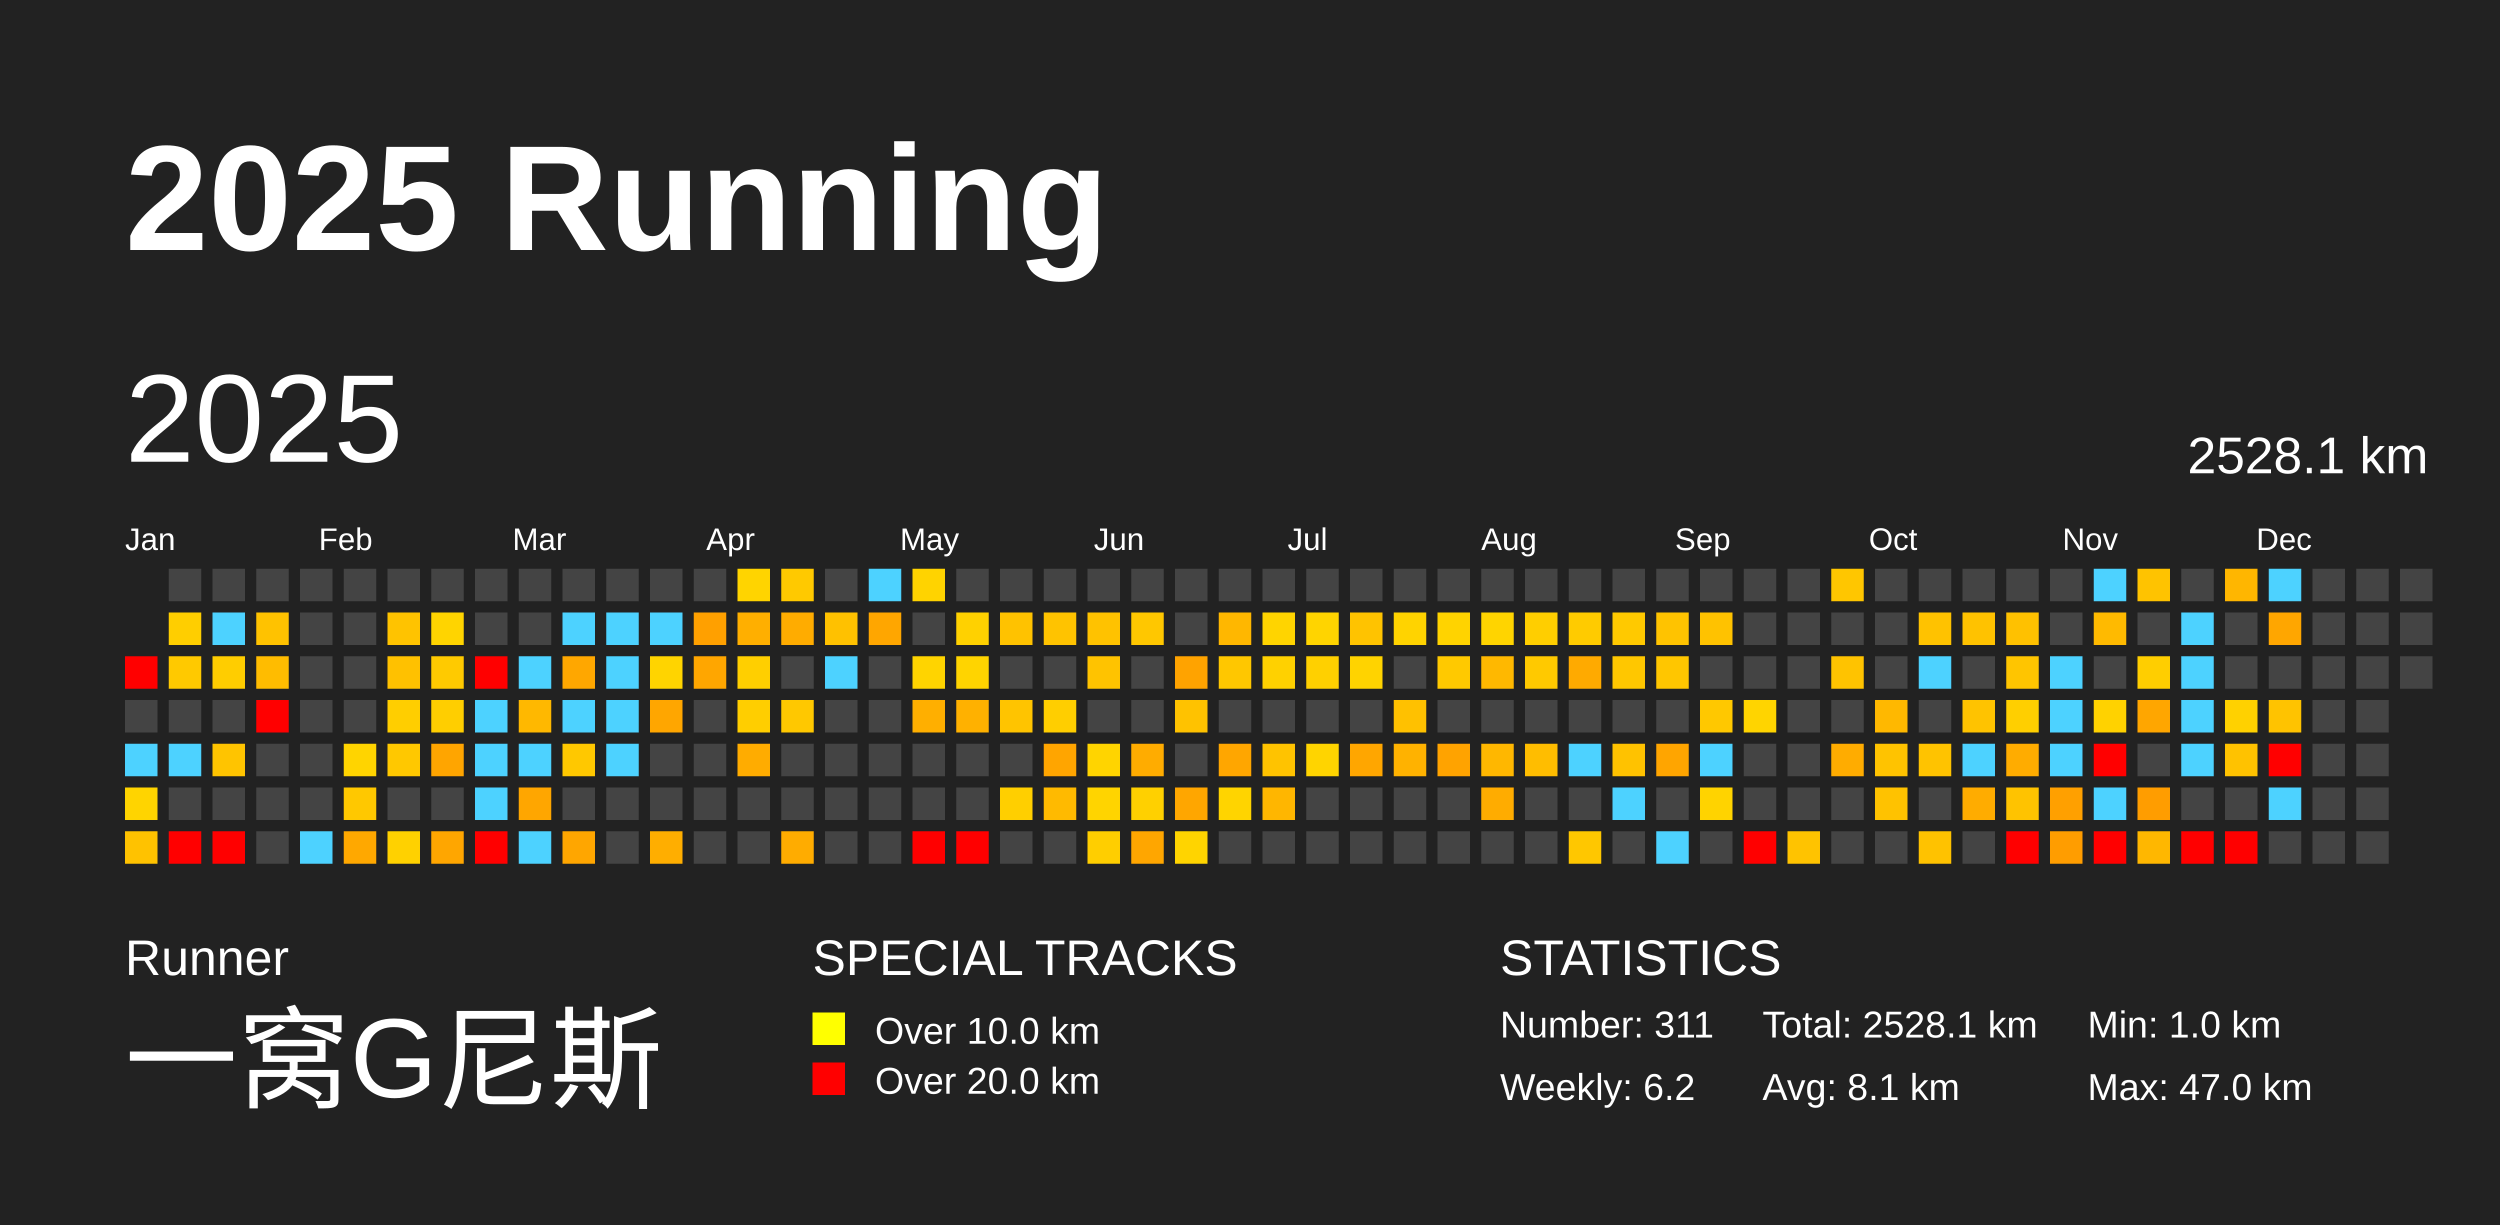
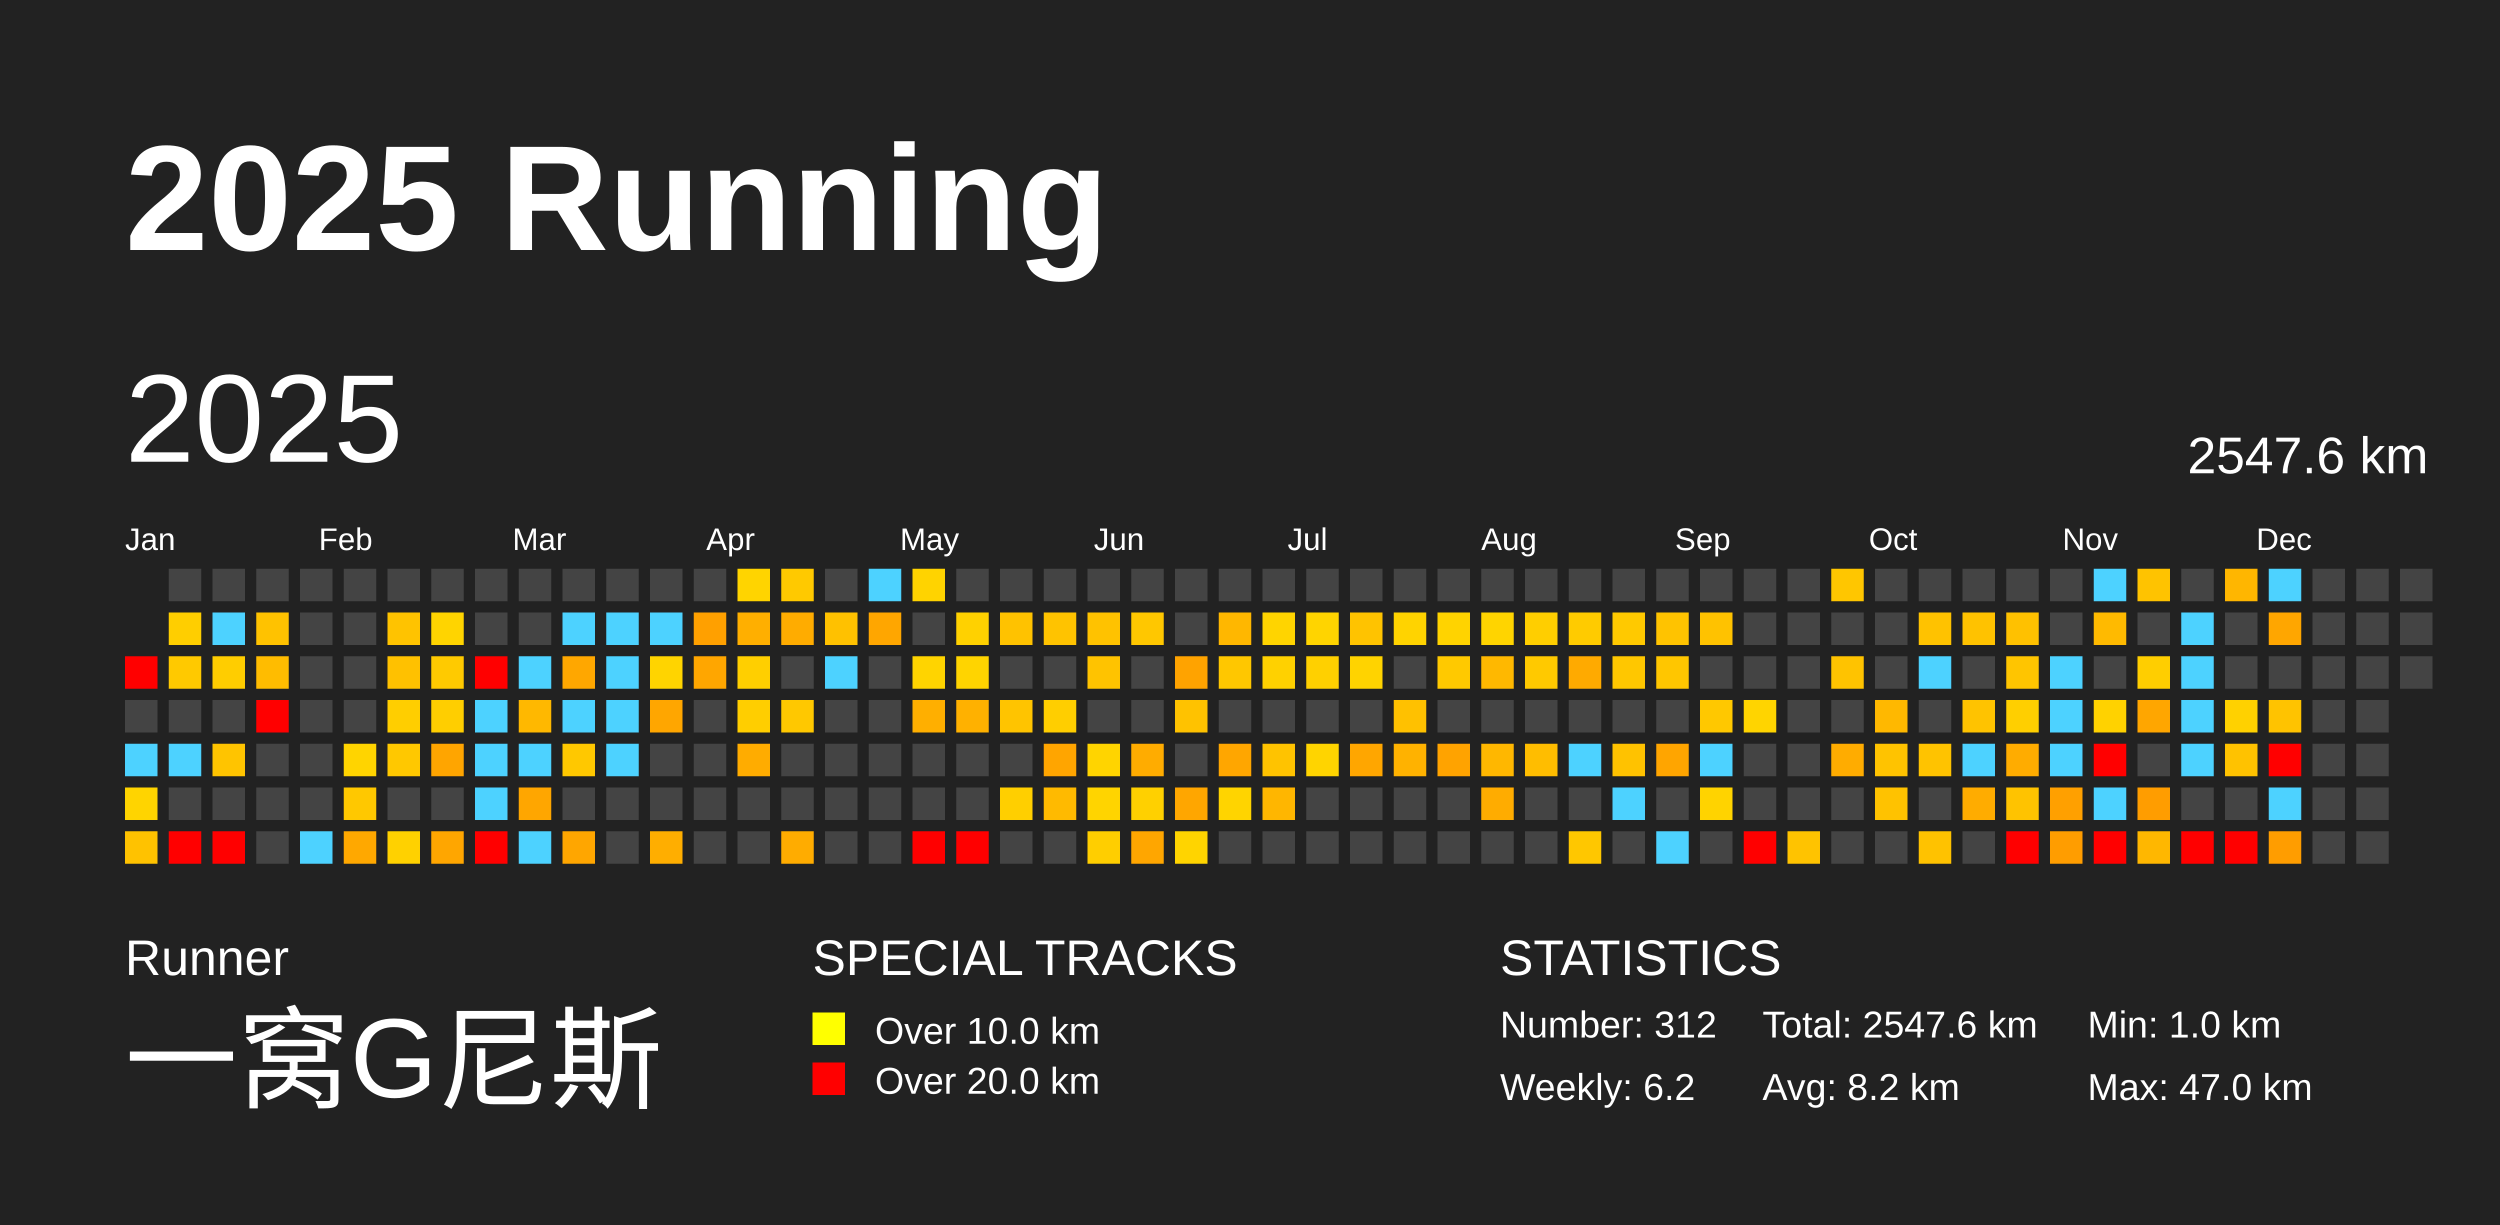
<svg xmlns="http://www.w3.org/2000/svg" baseProfile="full" height="98mm" version="1.1" viewBox="0,0,200,98" width="200mm">
  <defs />
  <rect fill="#222222" height="98" width="200" x="0" y="0" />
  <text fill="#FFFFFF" style="font-size:12px; font-family:Arial; font-weight:bold;" x="10" y="20">2025 Running</text>
  <text fill="#FFFFFF" style="font-size:4px; font-family:Arial" x="10" y="78">Runner</text>
  <text fill="#FFFFFF" style="font-size:9px; font-family:Arial" x="10" y="88">一窝G尼斯</text>
  <text fill="#FFFFFF" style="font-size:4px; font-family:Arial" x="65" y="78">SPECIAL TRACKS</text>
  <rect fill="yellow" height="2.6" width="2.6" x="65" y="81" />
  <text fill="#FFFFFF" style="font-size:3px; font-family:Arial" x="70" y="83.5">Over 10.0 km</text>
  <rect fill="red" height="2.6" width="2.6" x="65" y="85" />
  <text fill="#FFFFFF" style="font-size:3px; font-family:Arial" x="70" y="87.5">Over 20.0 km</text>
  <text fill="#FFFFFF" style="font-size:4px; font-family:Arial" x="120" y="78">STATISTICS</text>
-   <text fill="#FFFFFF" style="font-size:3px; font-family:Arial" x="120" y="83">Number: 311</text>
+   <text fill="#FFFFFF" style="font-size:3px; font-family:Arial" x="120" y="83">Number: 312</text>
  <text fill="#FFFFFF" style="font-size:3px; font-family:Arial" x="120" y="88">Weekly: 6.2</text>
-   <text fill="#FFFFFF" style="font-size:3px; font-family:Arial" x="141" y="83">Total: 2528.1 km</text>
-   <text fill="#FFFFFF" style="font-size:3px; font-family:Arial" x="141" y="88">Avg: 8.1 km</text>
+   <text fill="#FFFFFF" style="font-size:3px; font-family:Arial" x="141" y="83">Total: 2547.6 km</text>
+   <text fill="#FFFFFF" style="font-size:3px; font-family:Arial" x="141" y="88">Avg: 8.2 km</text>
  <text fill="#FFFFFF" style="font-size:3px; font-family:Arial" x="167" y="83">Min: 1.0 km</text>
  <text fill="#FFFFFF" style="font-size:3px; font-family:Arial" x="167" y="88">Max: 47.0 km</text>
  <text dominant-baseline="hanging" fill="#FFFFFF" style="font-size:10.0px; font-family:Arial;" x="10" y="30">2025</text>
-   <text dominant-baseline="hanging" fill="#FFFFFF" style="font-size:4.125px; font-family:Arial;" x="175" y="35">2528.1 km</text>
+   <text dominant-baseline="hanging" fill="#FFFFFF" style="font-size:4.125px; font-family:Arial;" x="175" y="35">2547.6 km</text>
  <text fill="#FFFFFF" style="font-size:2.5px; font-family:Arial" x="10.0" y="44">Jan</text>
  <text fill="#FFFFFF" style="font-size:2.5px; font-family:Arial" x="25.5" y="44">Feb</text>
  <text fill="#FFFFFF" style="font-size:2.5px; font-family:Arial" x="41.0" y="44">Mar</text>
  <text fill="#FFFFFF" style="font-size:2.5px; font-family:Arial" x="56.5" y="44">Apr</text>
  <text fill="#FFFFFF" style="font-size:2.5px; font-family:Arial" x="72.0" y="44">May</text>
  <text fill="#FFFFFF" style="font-size:2.5px; font-family:Arial" x="87.5" y="44">Jun</text>
  <text fill="#FFFFFF" style="font-size:2.5px; font-family:Arial" x="103.0" y="44">Jul</text>
  <text fill="#FFFFFF" style="font-size:2.5px; font-family:Arial" x="118.5" y="44">Aug</text>
  <text fill="#FFFFFF" style="font-size:2.5px; font-family:Arial" x="134.0" y="44">Sep</text>
  <text fill="#FFFFFF" style="font-size:2.5px; font-family:Arial" x="149.5" y="44">Oct</text>
  <text fill="#FFFFFF" style="font-size:2.5px; font-family:Arial" x="165.0" y="44">Nov</text>
  <text fill="#FFFFFF" style="font-size:2.5px; font-family:Arial" x="180.5" y="44">Dec</text>
  <rect fill="red" height="2.6" width="2.6" x="10.0" y="52.5" />
  <rect fill="#444444" height="2.6" width="2.6" x="10.0" y="56.0" />
  <rect fill="#4dd2ff" height="2.6" width="2.6" x="10.0" y="59.5" />
  <rect fill="#ffd400" height="2.6" width="2.6" x="10.0" y="63.0" />
  <rect fill="#ffc200" height="2.6" width="2.6" x="10.0" y="66.5" />
  <rect fill="#444444" height="2.6" width="2.6" x="13.5" y="45.5" />
  <rect fill="#ffce00" height="2.6" width="2.6" x="13.5" y="49.0" />
  <rect fill="#ffc900" height="2.6" width="2.6" x="13.5" y="52.5" />
  <rect fill="#444444" height="2.6" width="2.6" x="13.5" y="56.0" />
  <rect fill="#4dd2ff" height="2.6" width="2.6" x="13.5" y="59.5" />
  <rect fill="#444444" height="2.6" width="2.6" x="13.5" y="63.0" />
  <rect fill="red" height="2.6" width="2.6" x="13.5" y="66.5" />
  <rect fill="#444444" height="2.6" width="2.6" x="17.0" y="45.5" />
  <rect fill="#4dd2ff" height="2.6" width="2.6" x="17.0" y="49.0" />
  <rect fill="#ffcd00" height="2.6" width="2.6" x="17.0" y="52.5" />
  <rect fill="#444444" height="2.6" width="2.6" x="17.0" y="56.0" />
  <rect fill="#ffc400" height="2.6" width="2.6" x="17.0" y="59.5" />
  <rect fill="#444444" height="2.6" width="2.6" x="17.0" y="63.0" />
  <rect fill="red" height="2.6" width="2.6" x="17.0" y="66.5" />
  <rect fill="#444444" height="2.6" width="2.6" x="20.5" y="45.5" />
  <rect fill="#ffc200" height="2.6" width="2.6" x="20.5" y="49.0" />
  <rect fill="#ffbc00" height="2.6" width="2.6" x="20.5" y="52.5" />
  <rect fill="red" height="2.6" width="2.6" x="20.5" y="56.0" />
  <rect fill="#444444" height="2.6" width="2.6" x="20.5" y="59.5" />
  <rect fill="#444444" height="2.6" width="2.6" x="20.5" y="63.0" />
  <rect fill="#444444" height="2.6" width="2.6" x="20.5" y="66.5" />
  <rect fill="#444444" height="2.6" width="2.6" x="24.0" y="45.5" />
  <rect fill="#444444" height="2.6" width="2.6" x="24.0" y="49.0" />
  <rect fill="#444444" height="2.6" width="2.6" x="24.0" y="52.5" />
  <rect fill="#444444" height="2.6" width="2.6" x="24.0" y="56.0" />
  <rect fill="#444444" height="2.6" width="2.6" x="24.0" y="59.5" />
  <rect fill="#444444" height="2.6" width="2.6" x="24.0" y="63.0" />
  <rect fill="#4dd2ff" height="2.6" width="2.6" x="24.0" y="66.5" />
  <rect fill="#444444" height="2.6" width="2.6" x="27.5" y="45.5" />
  <rect fill="#444444" height="2.6" width="2.6" x="27.5" y="49.0" />
  <rect fill="#444444" height="2.6" width="2.6" x="27.5" y="52.5" />
  <rect fill="#444444" height="2.6" width="2.6" x="27.5" y="56.0" />
  <rect fill="#ffd400" height="2.6" width="2.6" x="27.5" y="59.5" />
  <rect fill="#ffc800" height="2.6" width="2.6" x="27.5" y="63.0" />
  <rect fill="#ffa800" height="2.6" width="2.6" x="27.5" y="66.5" />
  <rect fill="#444444" height="2.6" width="2.6" x="31.0" y="45.5" />
  <rect fill="#ffc300" height="2.6" width="2.6" x="31.0" y="49.0" />
  <rect fill="#ffc100" height="2.6" width="2.6" x="31.0" y="52.5" />
  <rect fill="#ffce00" height="2.6" width="2.6" x="31.0" y="56.0" />
  <rect fill="#ffc800" height="2.6" width="2.6" x="31.0" y="59.5" />
  <rect fill="#444444" height="2.6" width="2.6" x="31.0" y="63.0" />
  <rect fill="#ffd100" height="2.6" width="2.6" x="31.0" y="66.5" />
  <rect fill="#444444" height="2.6" width="2.6" x="34.5" y="45.5" />
  <rect fill="#ffd400" height="2.6" width="2.6" x="34.5" y="49.0" />
  <rect fill="#ffca00" height="2.6" width="2.6" x="34.5" y="52.5" />
  <rect fill="#ffce00" height="2.6" width="2.6" x="34.5" y="56.0" />
  <rect fill="#ffa500" height="2.6" width="2.6" x="34.5" y="59.5" />
  <rect fill="#444444" height="2.6" width="2.6" x="34.5" y="63.0" />
  <rect fill="#ffa600" height="2.6" width="2.6" x="34.5" y="66.5" />
  <rect fill="#444444" height="2.6" width="2.6" x="38.0" y="45.5" />
  <rect fill="#444444" height="2.6" width="2.6" x="38.0" y="49.0" />
  <rect fill="red" height="2.6" width="2.6" x="38.0" y="52.5" />
  <rect fill="#4dd2ff" height="2.6" width="2.6" x="38.0" y="56.0" />
  <rect fill="#4dd2ff" height="2.6" width="2.6" x="38.0" y="59.5" />
  <rect fill="#4dd2ff" height="2.6" width="2.6" x="38.0" y="63.0" />
  <rect fill="red" height="2.6" width="2.6" x="38.0" y="66.5" />
  <rect fill="#444444" height="2.6" width="2.6" x="41.5" y="45.5" />
  <rect fill="#444444" height="2.6" width="2.6" x="41.5" y="49.0" />
  <rect fill="#4dd2ff" height="2.6" width="2.6" x="41.5" y="52.5" />
  <rect fill="#ffb800" height="2.6" width="2.6" x="41.5" y="56.0" />
  <rect fill="#4dd2ff" height="2.6" width="2.6" x="41.5" y="59.5" />
  <rect fill="#ffa600" height="2.6" width="2.6" x="41.5" y="63.0" />
  <rect fill="#4dd2ff" height="2.6" width="2.6" x="41.5" y="66.5" />
  <rect fill="#444444" height="2.6" width="2.6" x="45.0" y="45.5" />
  <rect fill="#4dd2ff" height="2.6" width="2.6" x="45.0" y="49.0" />
  <rect fill="#ffa700" height="2.6" width="2.6" x="45.0" y="52.5" />
  <rect fill="#4dd2ff" height="2.6" width="2.6" x="45.0" y="56.0" />
  <rect fill="#ffc800" height="2.6" width="2.6" x="45.0" y="59.5" />
  <rect fill="#444444" height="2.6" width="2.6" x="45.0" y="63.0" />
  <rect fill="#ffa600" height="2.6" width="2.6" x="45.0" y="66.5" />
  <rect fill="#444444" height="2.6" width="2.6" x="48.5" y="45.5" />
  <rect fill="#4dd2ff" height="2.6" width="2.6" x="48.5" y="49.0" />
  <rect fill="#4dd2ff" height="2.6" width="2.6" x="48.5" y="52.5" />
  <rect fill="#4dd2ff" height="2.6" width="2.6" x="48.5" y="56.0" />
  <rect fill="#4dd2ff" height="2.6" width="2.6" x="48.5" y="59.5" />
  <rect fill="#444444" height="2.6" width="2.6" x="48.5" y="63.0" />
  <rect fill="#444444" height="2.6" width="2.6" x="48.5" y="66.5" />
  <rect fill="#444444" height="2.6" width="2.6" x="52.0" y="45.5" />
  <rect fill="#4dd2ff" height="2.6" width="2.6" x="52.0" y="49.0" />
  <rect fill="#ffd400" height="2.6" width="2.6" x="52.0" y="52.5" />
  <rect fill="#ffa600" height="2.6" width="2.6" x="52.0" y="56.0" />
  <rect fill="#444444" height="2.6" width="2.6" x="52.0" y="59.5" />
  <rect fill="#444444" height="2.6" width="2.6" x="52.0" y="63.0" />
  <rect fill="#ffae00" height="2.6" width="2.6" x="52.0" y="66.5" />
  <rect fill="#444444" height="2.6" width="2.6" x="55.5" y="45.5" />
  <rect fill="#ffa000" height="2.6" width="2.6" x="55.5" y="49.0" />
  <rect fill="#ffa600" height="2.6" width="2.6" x="55.5" y="52.5" />
  <rect fill="#444444" height="2.6" width="2.6" x="55.5" y="56.0" />
  <rect fill="#444444" height="2.6" width="2.6" x="55.5" y="59.5" />
  <rect fill="#444444" height="2.6" width="2.6" x="55.5" y="63.0" />
  <rect fill="#444444" height="2.6" width="2.6" x="55.5" y="66.5" />
  <rect fill="#ffd400" height="2.6" width="2.6" x="59.0" y="45.5" />
  <rect fill="#ffaf00" height="2.6" width="2.6" x="59.0" y="49.0" />
  <rect fill="#ffcf00" height="2.6" width="2.6" x="59.0" y="52.5" />
  <rect fill="#ffce00" height="2.6" width="2.6" x="59.0" y="56.0" />
  <rect fill="#ffac00" height="2.6" width="2.6" x="59.0" y="59.5" />
  <rect fill="#444444" height="2.6" width="2.6" x="59.0" y="63.0" />
  <rect fill="#444444" height="2.6" width="2.6" x="59.0" y="66.5" />
  <rect fill="#ffc900" height="2.6" width="2.6" x="62.5" y="45.5" />
  <rect fill="#ffac00" height="2.6" width="2.6" x="62.5" y="49.0" />
  <rect fill="#444444" height="2.6" width="2.6" x="62.5" y="52.5" />
  <rect fill="#ffc800" height="2.6" width="2.6" x="62.5" y="56.0" />
  <rect fill="#444444" height="2.6" width="2.6" x="62.5" y="59.5" />
  <rect fill="#444444" height="2.6" width="2.6" x="62.5" y="63.0" />
  <rect fill="#ffac00" height="2.6" width="2.6" x="62.5" y="66.5" />
  <rect fill="#444444" height="2.6" width="2.6" x="66.0" y="45.5" />
  <rect fill="#ffc100" height="2.6" width="2.6" x="66.0" y="49.0" />
  <rect fill="#4dd2ff" height="2.6" width="2.6" x="66.0" y="52.5" />
  <rect fill="#444444" height="2.6" width="2.6" x="66.0" y="56.0" />
  <rect fill="#444444" height="2.6" width="2.6" x="66.0" y="59.5" />
  <rect fill="#444444" height="2.6" width="2.6" x="66.0" y="63.0" />
  <rect fill="#444444" height="2.6" width="2.6" x="66.0" y="66.5" />
  <rect fill="#4dd2ff" height="2.6" width="2.6" x="69.5" y="45.5" />
  <rect fill="#ffa600" height="2.6" width="2.6" x="69.5" y="49.0" />
  <rect fill="#444444" height="2.6" width="2.6" x="69.5" y="52.5" />
  <rect fill="#444444" height="2.6" width="2.6" x="69.5" y="56.0" />
  <rect fill="#444444" height="2.6" width="2.6" x="69.5" y="59.5" />
  <rect fill="#444444" height="2.6" width="2.6" x="69.5" y="63.0" />
  <rect fill="#444444" height="2.6" width="2.6" x="69.5" y="66.5" />
  <rect fill="#ffd300" height="2.6" width="2.6" x="73.0" y="45.5" />
  <rect fill="#444444" height="2.6" width="2.6" x="73.0" y="49.0" />
  <rect fill="#ffd400" height="2.6" width="2.6" x="73.0" y="52.5" />
  <rect fill="#ffaf00" height="2.6" width="2.6" x="73.0" y="56.0" />
  <rect fill="#444444" height="2.6" width="2.6" x="73.0" y="59.5" />
  <rect fill="#444444" height="2.6" width="2.6" x="73.0" y="63.0" />
  <rect fill="red" height="2.6" width="2.6" x="73.0" y="66.5" />
  <rect fill="#444444" height="2.6" width="2.6" x="76.5" y="45.5" />
  <rect fill="#ffd100" height="2.6" width="2.6" x="76.5" y="49.0" />
  <rect fill="#ffd400" height="2.6" width="2.6" x="76.5" y="52.5" />
  <rect fill="#ffb100" height="2.6" width="2.6" x="76.5" y="56.0" />
  <rect fill="#444444" height="2.6" width="2.6" x="76.5" y="59.5" />
  <rect fill="#444444" height="2.6" width="2.6" x="76.5" y="63.0" />
  <rect fill="red" height="2.6" width="2.6" x="76.5" y="66.5" />
  <rect fill="#444444" height="2.6" width="2.6" x="80.0" y="45.5" />
  <rect fill="#ffc200" height="2.6" width="2.6" x="80.0" y="49.0" />
  <rect fill="#444444" height="2.6" width="2.6" x="80.0" y="52.5" />
  <rect fill="#ffc400" height="2.6" width="2.6" x="80.0" y="56.0" />
  <rect fill="#444444" height="2.6" width="2.6" x="80.0" y="59.5" />
  <rect fill="#ffcf00" height="2.6" width="2.6" x="80.0" y="63.0" />
  <rect fill="#444444" height="2.6" width="2.6" x="80.0" y="66.5" />
  <rect fill="#444444" height="2.6" width="2.6" x="83.5" y="45.5" />
  <rect fill="#ffc300" height="2.6" width="2.6" x="83.5" y="49.0" />
  <rect fill="#444444" height="2.6" width="2.6" x="83.5" y="52.5" />
  <rect fill="#ffce00" height="2.6" width="2.6" x="83.5" y="56.0" />
  <rect fill="#ffa500" height="2.6" width="2.6" x="83.5" y="59.5" />
  <rect fill="#ffba00" height="2.6" width="2.6" x="83.5" y="63.0" />
  <rect fill="#444444" height="2.6" width="2.6" x="83.5" y="66.5" />
  <rect fill="#444444" height="2.6" width="2.6" x="87.0" y="45.5" />
  <rect fill="#ffc200" height="2.6" width="2.6" x="87.0" y="49.0" />
  <rect fill="#ffc300" height="2.6" width="2.6" x="87.0" y="52.5" />
  <rect fill="#444444" height="2.6" width="2.6" x="87.0" y="56.0" />
  <rect fill="#ffd400" height="2.6" width="2.6" x="87.0" y="59.5" />
  <rect fill="#ffd400" height="2.6" width="2.6" x="87.0" y="63.0" />
  <rect fill="#ffce00" height="2.6" width="2.6" x="87.0" y="66.5" />
  <rect fill="#444444" height="2.6" width="2.6" x="90.5" y="45.5" />
  <rect fill="#ffc700" height="2.6" width="2.6" x="90.5" y="49.0" />
  <rect fill="#444444" height="2.6" width="2.6" x="90.5" y="52.5" />
  <rect fill="#444444" height="2.6" width="2.6" x="90.5" y="56.0" />
  <rect fill="#ffac00" height="2.6" width="2.6" x="90.5" y="59.5" />
  <rect fill="#ffd000" height="2.6" width="2.6" x="90.5" y="63.0" />
  <rect fill="#ffa600" height="2.6" width="2.6" x="90.5" y="66.5" />
  <rect fill="#444444" height="2.6" width="2.6" x="94.0" y="45.5" />
  <rect fill="#444444" height="2.6" width="2.6" x="94.0" y="49.0" />
  <rect fill="#ffa300" height="2.6" width="2.6" x="94.0" y="52.5" />
  <rect fill="#ffc200" height="2.6" width="2.6" x="94.0" y="56.0" />
  <rect fill="#444444" height="2.6" width="2.6" x="94.0" y="59.5" />
  <rect fill="#ffa600" height="2.6" width="2.6" x="94.0" y="63.0" />
  <rect fill="#ffd400" height="2.6" width="2.6" x="94.0" y="66.5" />
  <rect fill="#444444" height="2.6" width="2.6" x="97.5" y="45.5" />
  <rect fill="#ffb700" height="2.6" width="2.6" x="97.5" y="49.0" />
  <rect fill="#ffc700" height="2.6" width="2.6" x="97.5" y="52.5" />
  <rect fill="#444444" height="2.6" width="2.6" x="97.5" y="56.0" />
  <rect fill="#ffa600" height="2.6" width="2.6" x="97.5" y="59.5" />
  <rect fill="#ffd400" height="2.6" width="2.6" x="97.5" y="63.0" />
  <rect fill="#444444" height="2.6" width="2.6" x="97.5" y="66.5" />
  <rect fill="#444444" height="2.6" width="2.6" x="101.0" y="45.5" />
  <rect fill="#ffd400" height="2.6" width="2.6" x="101.0" y="49.0" />
  <rect fill="#ffd100" height="2.6" width="2.6" x="101.0" y="52.5" />
  <rect fill="#444444" height="2.6" width="2.6" x="101.0" y="56.0" />
  <rect fill="#ffc300" height="2.6" width="2.6" x="101.0" y="59.5" />
  <rect fill="#ffb600" height="2.6" width="2.6" x="101.0" y="63.0" />
  <rect fill="#444444" height="2.6" width="2.6" x="101.0" y="66.5" />
  <rect fill="#444444" height="2.6" width="2.6" x="104.5" y="45.5" />
  <rect fill="#ffd400" height="2.6" width="2.6" x="104.5" y="49.0" />
  <rect fill="#ffd000" height="2.6" width="2.6" x="104.5" y="52.5" />
  <rect fill="#444444" height="2.6" width="2.6" x="104.5" y="56.0" />
  <rect fill="#ffd400" height="2.6" width="2.6" x="104.5" y="59.5" />
  <rect fill="#444444" height="2.6" width="2.6" x="104.5" y="63.0" />
  <rect fill="#444444" height="2.6" width="2.6" x="104.5" y="66.5" />
  <rect fill="#444444" height="2.6" width="2.6" x="108.0" y="45.5" />
  <rect fill="#ffc300" height="2.6" width="2.6" x="108.0" y="49.0" />
  <rect fill="#ffd300" height="2.6" width="2.6" x="108.0" y="52.5" />
  <rect fill="#444444" height="2.6" width="2.6" x="108.0" y="56.0" />
  <rect fill="#ffa600" height="2.6" width="2.6" x="108.0" y="59.5" />
  <rect fill="#444444" height="2.6" width="2.6" x="108.0" y="63.0" />
  <rect fill="#444444" height="2.6" width="2.6" x="108.0" y="66.5" />
  <rect fill="#444444" height="2.6" width="2.6" x="111.5" y="45.5" />
  <rect fill="#ffd300" height="2.6" width="2.6" x="111.5" y="49.0" />
  <rect fill="#444444" height="2.6" width="2.6" x="111.5" y="52.5" />
  <rect fill="#ffc100" height="2.6" width="2.6" x="111.5" y="56.0" />
  <rect fill="#ffb200" height="2.6" width="2.6" x="111.5" y="59.5" />
  <rect fill="#444444" height="2.6" width="2.6" x="111.5" y="63.0" />
  <rect fill="#444444" height="2.6" width="2.6" x="111.5" y="66.5" />
  <rect fill="#444444" height="2.6" width="2.6" x="115.0" y="45.5" />
  <rect fill="#ffd300" height="2.6" width="2.6" x="115.0" y="49.0" />
  <rect fill="#ffc900" height="2.6" width="2.6" x="115.0" y="52.5" />
  <rect fill="#444444" height="2.6" width="2.6" x="115.0" y="56.0" />
  <rect fill="#ffa300" height="2.6" width="2.6" x="115.0" y="59.5" />
  <rect fill="#444444" height="2.6" width="2.6" x="115.0" y="63.0" />
  <rect fill="#444444" height="2.6" width="2.6" x="115.0" y="66.5" />
  <rect fill="#444444" height="2.6" width="2.6" x="118.5" y="45.5" />
  <rect fill="#ffd400" height="2.6" width="2.6" x="118.5" y="49.0" />
  <rect fill="#ffb800" height="2.6" width="2.6" x="118.5" y="52.5" />
  <rect fill="#444444" height="2.6" width="2.6" x="118.5" y="56.0" />
  <rect fill="#ffb700" height="2.6" width="2.6" x="118.5" y="59.5" />
  <rect fill="#ffac00" height="2.6" width="2.6" x="118.5" y="63.0" />
  <rect fill="#444444" height="2.6" width="2.6" x="118.5" y="66.5" />
  <rect fill="#444444" height="2.6" width="2.6" x="122.0" y="45.5" />
  <rect fill="#ffce00" height="2.6" width="2.6" x="122.0" y="49.0" />
  <rect fill="#ffc900" height="2.6" width="2.6" x="122.0" y="52.5" />
  <rect fill="#444444" height="2.6" width="2.6" x="122.0" y="56.0" />
  <rect fill="#ffbd00" height="2.6" width="2.6" x="122.0" y="59.5" />
  <rect fill="#444444" height="2.6" width="2.6" x="122.0" y="63.0" />
  <rect fill="#444444" height="2.6" width="2.6" x="122.0" y="66.5" />
  <rect fill="#444444" height="2.6" width="2.6" x="125.5" y="45.5" />
  <rect fill="#ffcb00" height="2.6" width="2.6" x="125.5" y="49.0" />
  <rect fill="#ffaa00" height="2.6" width="2.6" x="125.5" y="52.5" />
  <rect fill="#444444" height="2.6" width="2.6" x="125.5" y="56.0" />
  <rect fill="#4dd2ff" height="2.6" width="2.6" x="125.5" y="59.5" />
  <rect fill="#444444" height="2.6" width="2.6" x="125.5" y="63.0" />
  <rect fill="#ffc700" height="2.6" width="2.6" x="125.5" y="66.5" />
  <rect fill="#444444" height="2.6" width="2.6" x="129.0" y="45.5" />
  <rect fill="#ffc900" height="2.6" width="2.6" x="129.0" y="49.0" />
  <rect fill="#ffc700" height="2.6" width="2.6" x="129.0" y="52.5" />
  <rect fill="#444444" height="2.6" width="2.6" x="129.0" y="56.0" />
  <rect fill="#ffc200" height="2.6" width="2.6" x="129.0" y="59.5" />
  <rect fill="#4dd2ff" height="2.6" width="2.6" x="129.0" y="63.0" />
  <rect fill="#444444" height="2.6" width="2.6" x="129.0" y="66.5" />
  <rect fill="#444444" height="2.6" width="2.6" x="132.5" y="45.5" />
  <rect fill="#ffc300" height="2.6" width="2.6" x="132.5" y="49.0" />
  <rect fill="#ffc600" height="2.6" width="2.6" x="132.5" y="52.5" />
  <rect fill="#444444" height="2.6" width="2.6" x="132.5" y="56.0" />
  <rect fill="#ffa500" height="2.6" width="2.6" x="132.5" y="59.5" />
  <rect fill="#444444" height="2.6" width="2.6" x="132.5" y="63.0" />
  <rect fill="#4dd2ff" height="2.6" width="2.6" x="132.5" y="66.5" />
  <rect fill="#444444" height="2.6" width="2.6" x="136.0" y="45.5" />
  <rect fill="#ffc200" height="2.6" width="2.6" x="136.0" y="49.0" />
  <rect fill="#444444" height="2.6" width="2.6" x="136.0" y="52.5" />
  <rect fill="#ffc800" height="2.6" width="2.6" x="136.0" y="56.0" />
  <rect fill="#4dd2ff" height="2.6" width="2.6" x="136.0" y="59.5" />
  <rect fill="#ffd300" height="2.6" width="2.6" x="136.0" y="63.0" />
  <rect fill="#444444" height="2.6" width="2.6" x="136.0" y="66.5" />
  <rect fill="#444444" height="2.6" width="2.6" x="139.5" y="45.5" />
  <rect fill="#444444" height="2.6" width="2.6" x="139.5" y="49.0" />
  <rect fill="#444444" height="2.6" width="2.6" x="139.5" y="52.5" />
  <rect fill="#ffd400" height="2.6" width="2.6" x="139.5" y="56.0" />
  <rect fill="#444444" height="2.6" width="2.6" x="139.5" y="59.5" />
  <rect fill="#444444" height="2.6" width="2.6" x="139.5" y="63.0" />
  <rect fill="red" height="2.6" width="2.6" x="139.5" y="66.5" />
  <rect fill="#444444" height="2.6" width="2.6" x="143.0" y="45.5" />
  <rect fill="#444444" height="2.6" width="2.6" x="143.0" y="49.0" />
  <rect fill="#444444" height="2.6" width="2.6" x="143.0" y="52.5" />
  <rect fill="#444444" height="2.6" width="2.6" x="143.0" y="56.0" />
  <rect fill="#444444" height="2.6" width="2.6" x="143.0" y="59.5" />
  <rect fill="#444444" height="2.6" width="2.6" x="143.0" y="63.0" />
  <rect fill="#ffc300" height="2.6" width="2.6" x="143.0" y="66.5" />
  <rect fill="#ffc600" height="2.6" width="2.6" x="146.5" y="45.5" />
  <rect fill="#444444" height="2.6" width="2.6" x="146.5" y="49.0" />
  <rect fill="#ffc300" height="2.6" width="2.6" x="146.5" y="52.5" />
  <rect fill="#444444" height="2.6" width="2.6" x="146.5" y="56.0" />
  <rect fill="#ffac00" height="2.6" width="2.6" x="146.5" y="59.5" />
  <rect fill="#444444" height="2.6" width="2.6" x="146.5" y="63.0" />
  <rect fill="#444444" height="2.6" width="2.6" x="146.5" y="66.5" />
  <rect fill="#444444" height="2.6" width="2.6" x="150.0" y="45.5" />
  <rect fill="#444444" height="2.6" width="2.6" x="150.0" y="49.0" />
  <rect fill="#444444" height="2.6" width="2.6" x="150.0" y="52.5" />
  <rect fill="#ffb800" height="2.6" width="2.6" x="150.0" y="56.0" />
  <rect fill="#ffc300" height="2.6" width="2.6" x="150.0" y="59.5" />
  <rect fill="#ffc200" height="2.6" width="2.6" x="150.0" y="63.0" />
  <rect fill="#444444" height="2.6" width="2.6" x="150.0" y="66.5" />
  <rect fill="#444444" height="2.6" width="2.6" x="153.5" y="45.5" />
  <rect fill="#ffc200" height="2.6" width="2.6" x="153.5" y="49.0" />
  <rect fill="#4dd2ff" height="2.6" width="2.6" x="153.5" y="52.5" />
  <rect fill="#444444" height="2.6" width="2.6" x="153.5" y="56.0" />
  <rect fill="#ffc300" height="2.6" width="2.6" x="153.5" y="59.5" />
  <rect fill="#444444" height="2.6" width="2.6" x="153.5" y="63.0" />
  <rect fill="#ffc200" height="2.6" width="2.6" x="153.5" y="66.5" />
  <rect fill="#444444" height="2.6" width="2.6" x="157.0" y="45.5" />
  <rect fill="#ffc200" height="2.6" width="2.6" x="157.0" y="49.0" />
  <rect fill="#444444" height="2.6" width="2.6" x="157.0" y="52.5" />
  <rect fill="#ffc300" height="2.6" width="2.6" x="157.0" y="56.0" />
  <rect fill="#4dd2ff" height="2.6" width="2.6" x="157.0" y="59.5" />
  <rect fill="#ffac00" height="2.6" width="2.6" x="157.0" y="63.0" />
  <rect fill="#444444" height="2.6" width="2.6" x="157.0" y="66.5" />
  <rect fill="#444444" height="2.6" width="2.6" x="160.5" y="45.5" />
  <rect fill="#ffc100" height="2.6" width="2.6" x="160.5" y="49.0" />
  <rect fill="#ffc500" height="2.6" width="2.6" x="160.5" y="52.5" />
  <rect fill="#ffcf00" height="2.6" width="2.6" x="160.5" y="56.0" />
  <rect fill="#ffac00" height="2.6" width="2.6" x="160.5" y="59.5" />
  <rect fill="#ffc300" height="2.6" width="2.6" x="160.5" y="63.0" />
  <rect fill="red" height="2.6" width="2.6" x="160.5" y="66.5" />
  <rect fill="#444444" height="2.6" width="2.6" x="164.0" y="45.5" />
  <rect fill="#444444" height="2.6" width="2.6" x="164.0" y="49.0" />
  <rect fill="#4dd2ff" height="2.6" width="2.6" x="164.0" y="52.5" />
  <rect fill="#4dd2ff" height="2.6" width="2.6" x="164.0" y="56.0" />
  <rect fill="#4dd2ff" height="2.6" width="2.6" x="164.0" y="59.5" />
  <rect fill="#ffa000" height="2.6" width="2.6" x="164.0" y="63.0" />
  <rect fill="#ff9d00" height="2.6" width="2.6" x="164.0" y="66.5" />
  <rect fill="#4dd2ff" height="2.6" width="2.6" x="167.5" y="45.5" />
  <rect fill="#ffba00" height="2.6" width="2.6" x="167.5" y="49.0" />
  <rect fill="#444444" height="2.6" width="2.6" x="167.5" y="52.5" />
  <rect fill="#ffd200" height="2.6" width="2.6" x="167.5" y="56.0" />
  <rect fill="red" height="2.6" width="2.6" x="167.5" y="59.5" />
  <rect fill="#4dd2ff" height="2.6" width="2.6" x="167.5" y="63.0" />
  <rect fill="red" height="2.6" width="2.6" x="167.5" y="66.5" />
  <rect fill="#ffc300" height="2.6" width="2.6" x="171.0" y="45.5" />
  <rect fill="#444444" height="2.6" width="2.6" x="171.0" y="49.0" />
  <rect fill="#ffce00" height="2.6" width="2.6" x="171.0" y="52.5" />
  <rect fill="#ffa600" height="2.6" width="2.6" x="171.0" y="56.0" />
  <rect fill="#444444" height="2.6" width="2.6" x="171.0" y="59.5" />
  <rect fill="#ff9d00" height="2.6" width="2.6" x="171.0" y="63.0" />
  <rect fill="#ffb700" height="2.6" width="2.6" x="171.0" y="66.5" />
  <rect fill="#444444" height="2.6" width="2.6" x="174.5" y="45.5" />
  <rect fill="#4dd2ff" height="2.6" width="2.6" x="174.5" y="49.0" />
  <rect fill="#4dd2ff" height="2.6" width="2.6" x="174.5" y="52.5" />
  <rect fill="#4dd2ff" height="2.6" width="2.6" x="174.5" y="56.0" />
  <rect fill="#4dd2ff" height="2.6" width="2.6" x="174.5" y="59.5" />
  <rect fill="#444444" height="2.6" width="2.6" x="174.5" y="63.0" />
  <rect fill="red" height="2.6" width="2.6" x="174.5" y="66.5" />
  <rect fill="#ffb600" height="2.6" width="2.6" x="178.0" y="45.5" />
  <rect fill="#444444" height="2.6" width="2.6" x="178.0" y="49.0" />
  <rect fill="#444444" height="2.6" width="2.6" x="178.0" y="52.5" />
  <rect fill="#ffd100" height="2.6" width="2.6" x="178.0" y="56.0" />
  <rect fill="#ffc200" height="2.6" width="2.6" x="178.0" y="59.5" />
  <rect fill="#444444" height="2.6" width="2.6" x="178.0" y="63.0" />
  <rect fill="red" height="2.6" width="2.6" x="178.0" y="66.5" />
  <rect fill="#4dd2ff" height="2.6" width="2.6" x="181.5" y="45.5" />
  <rect fill="#ffa600" height="2.6" width="2.6" x="181.5" y="49.0" />
  <rect fill="#444444" height="2.6" width="2.6" x="181.5" y="52.5" />
  <rect fill="#ffc300" height="2.6" width="2.6" x="181.5" y="56.0" />
  <rect fill="red" height="2.6" width="2.6" x="181.5" y="59.5" />
  <rect fill="#4dd2ff" height="2.6" width="2.6" x="181.5" y="63.0" />
-   <rect fill="#444444" height="2.6" width="2.6" x="181.5" y="66.5" />
+   <rect fill="#ff9d00" height="2.6" width="2.6" x="181.5" y="66.5" />
  <rect fill="#444444" height="2.6" width="2.6" x="185.0" y="45.5" />
  <rect fill="#444444" height="2.6" width="2.6" x="185.0" y="49.0" />
  <rect fill="#444444" height="2.6" width="2.6" x="185.0" y="52.5" />
  <rect fill="#444444" height="2.6" width="2.6" x="185.0" y="56.0" />
  <rect fill="#444444" height="2.6" width="2.6" x="185.0" y="59.5" />
  <rect fill="#444444" height="2.6" width="2.6" x="185.0" y="63.0" />
  <rect fill="#444444" height="2.6" width="2.6" x="185.0" y="66.5" />
  <rect fill="#444444" height="2.6" width="2.6" x="188.5" y="45.5" />
  <rect fill="#444444" height="2.6" width="2.6" x="188.5" y="49.0" />
  <rect fill="#444444" height="2.6" width="2.6" x="188.5" y="52.5" />
  <rect fill="#444444" height="2.6" width="2.6" x="188.5" y="56.0" />
  <rect fill="#444444" height="2.6" width="2.6" x="188.5" y="59.5" />
  <rect fill="#444444" height="2.6" width="2.6" x="188.5" y="63.0" />
  <rect fill="#444444" height="2.6" width="2.6" x="188.5" y="66.5" />
  <rect fill="#444444" height="2.6" width="2.6" x="192.0" y="45.5" />
  <rect fill="#444444" height="2.6" width="2.6" x="192.0" y="49.0" />
  <rect fill="#444444" height="2.6" width="2.6" x="192.0" y="52.5" />
</svg>
